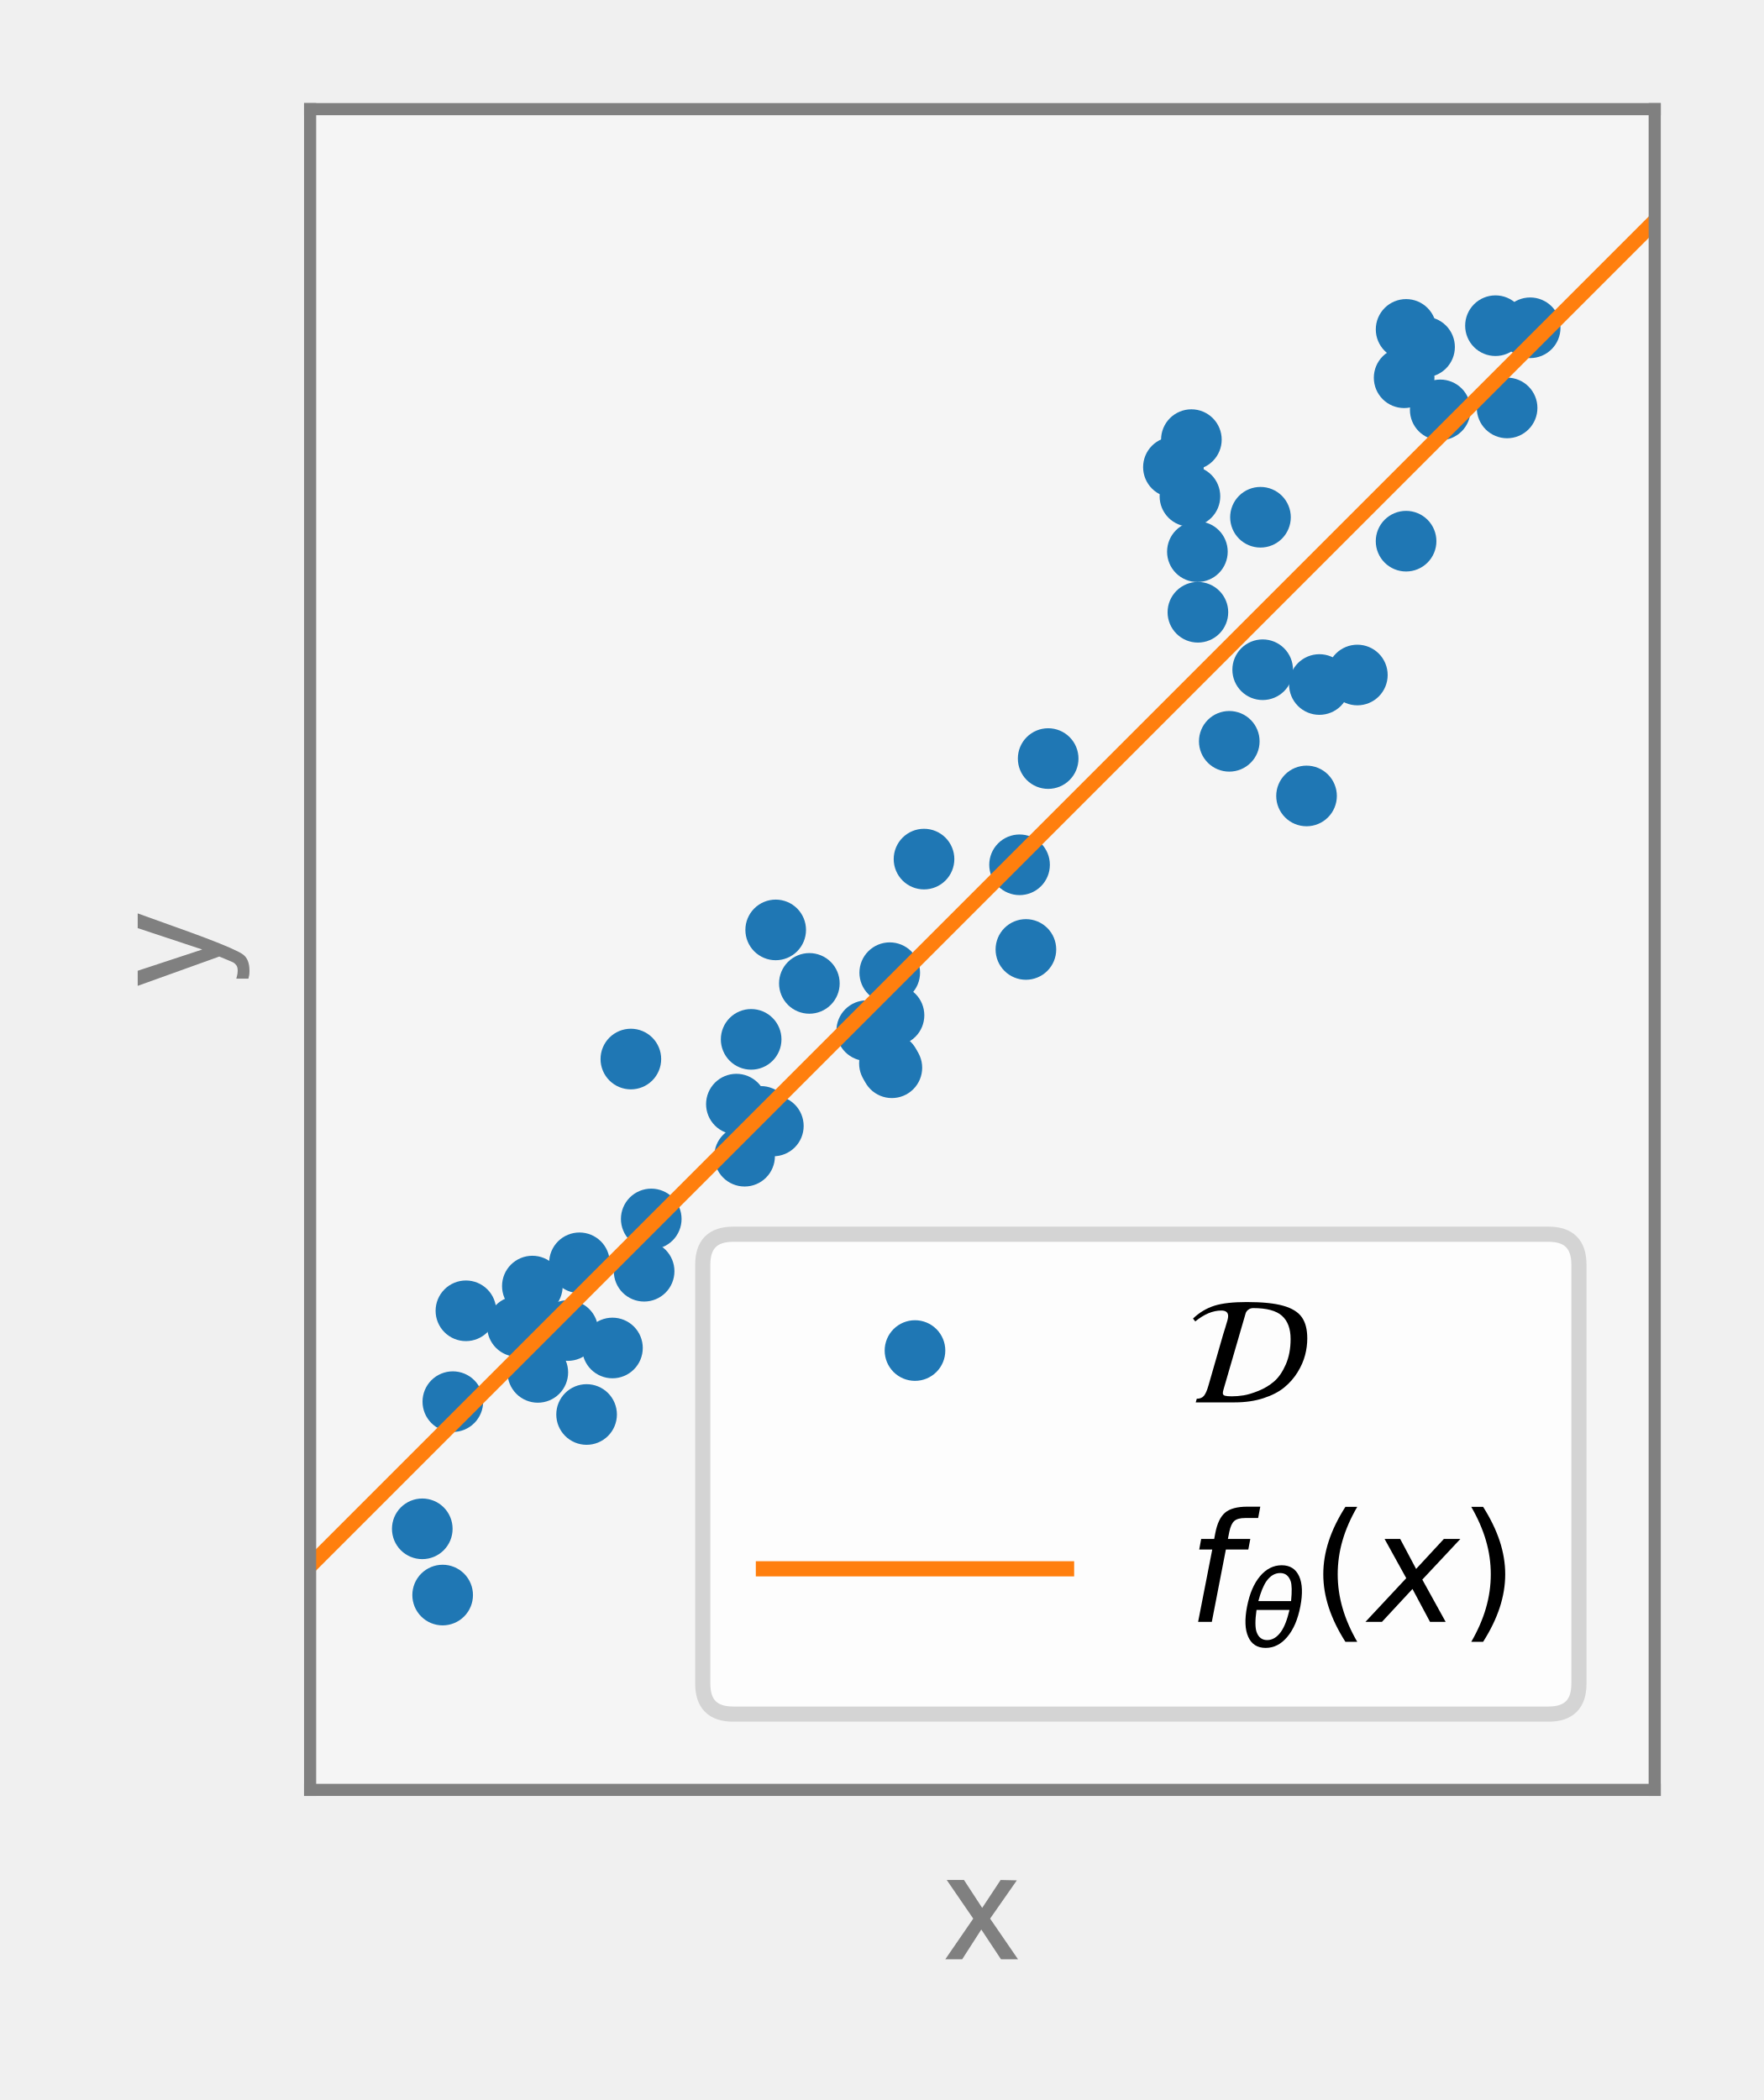
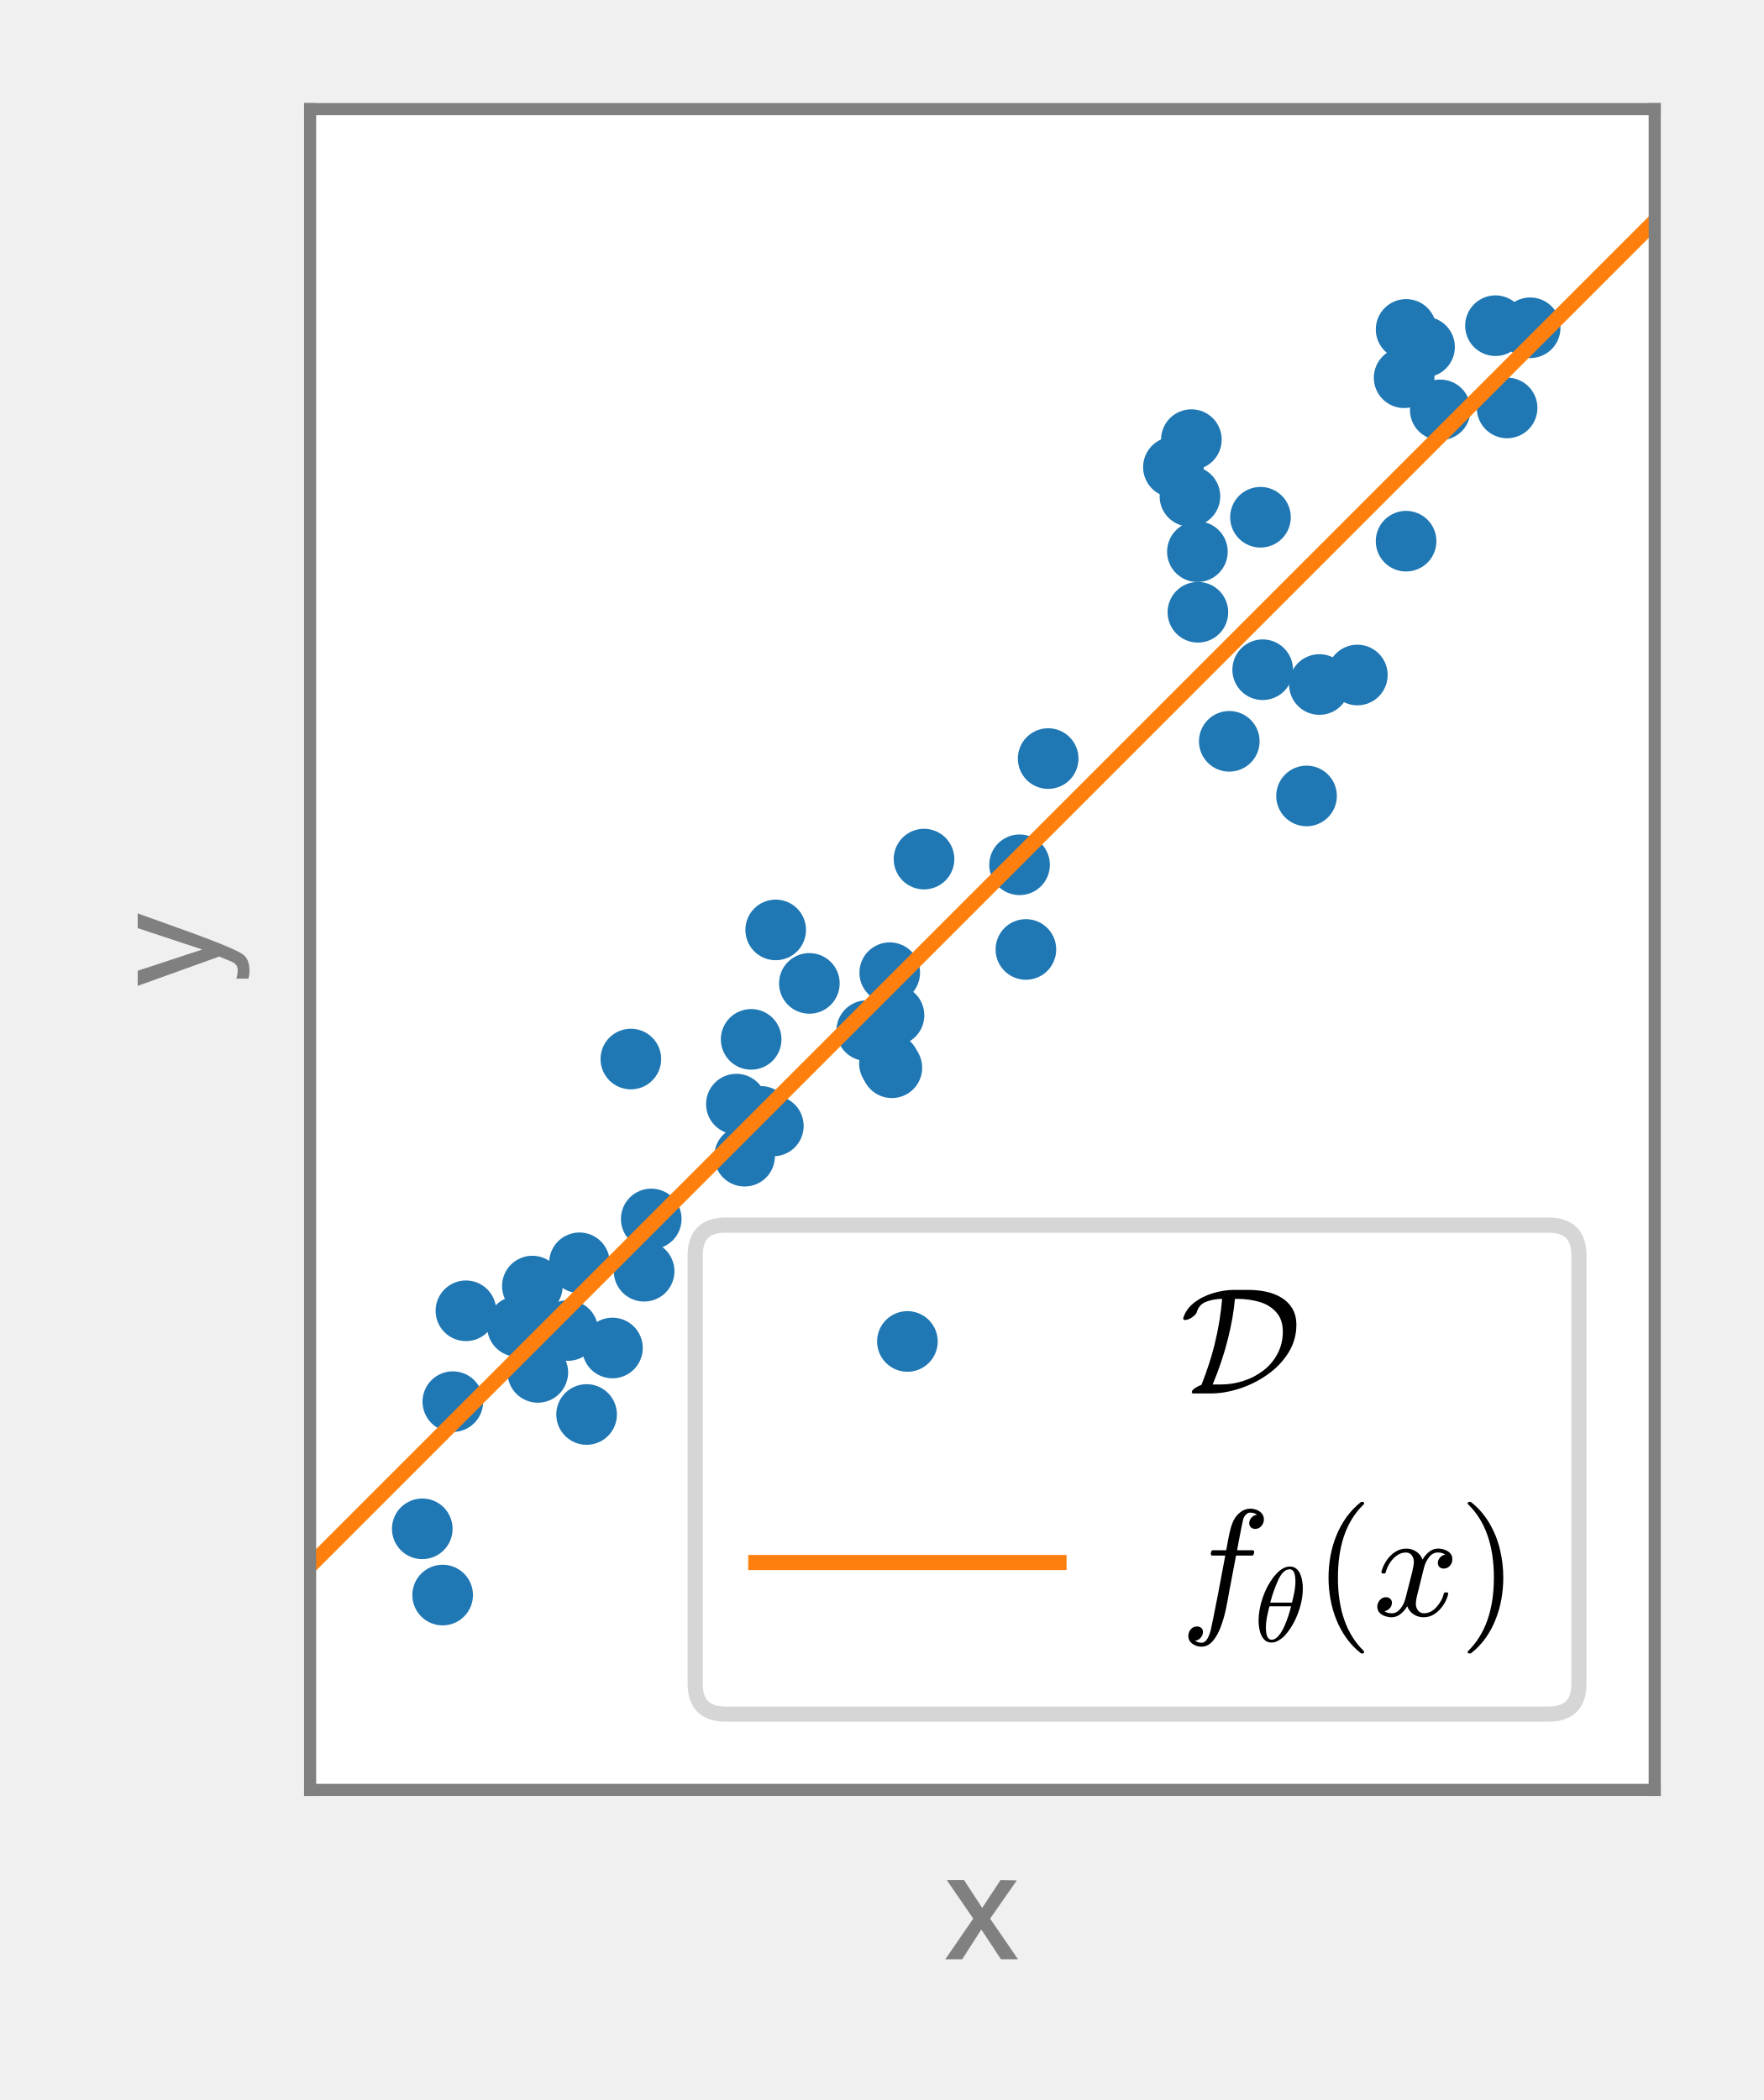
<svg xmlns="http://www.w3.org/2000/svg" xmlns:xlink="http://www.w3.org/1999/xlink" width="116.362pt" height="138.538pt" viewBox="0 0 116.362 138.538" version="1.1">
  <defs>
    <style type="text/css">*{stroke-linejoin: round; stroke-linecap: butt}</style>
  </defs>
  <g id="figure_1">
    <g id="patch_1">
      <path d="M 0 138.538  L 116.362 138.538  L 116.362 0  L 0 0  L 0 138.538  z " style="fill: none" />
    </g>
    <g id="axes_1">
      <g id="patch_2">
-         <path d="M 20.458 118.08  L 109.162 118.08  L 109.162 7.2  L 20.458 7.2  z " style="fill: #ffffff; fill-opacity: 0.333" />
+         <path d="M 20.458 118.08  L 109.162 118.08  L 109.162 7.2  L 20.458 7.2  z " style="fill: #ffffff" />
      </g>
      <g id="matplotlib.axis_1">
        <g id="text_1">
          <g style="fill: #808080" transform="translate(62.30981 129.2534) scale(0.1 -0.1)">
            <defs>
              <path id="Helvetica-78" d="M 94 3347  L 822 3347  L 1591 2169  L 2369 3347  L 3053 3331  L 1925 1716  L 3103 0  L 2384 0  L 1553 1256  L 747 0  L 34 0  L 1213 1716  L 94 3347  z " transform="scale(0.015625)" />
            </defs>
            <use xlink:href="#Helvetica-78" />
          </g>
        </g>
      </g>
      <g id="matplotlib.axis_2">
        <g id="text_2">
          <g style="fill: #808080" transform="translate(14.31406 65.14) rotate(-90) scale(0.1 -0.1)">
            <defs>
              <path id="Helvetica-79" d="M 2503 3347  L 3125 3347  Q 3006 3025 2597 1878  Q 2291 1016 2084 472  Q 1597 -809 1397 -1090  Q 1197 -1372 709 -1372  Q 591 -1372 527 -1362  Q 463 -1353 369 -1328  L 369 -816  Q 516 -856 581 -865  Q 647 -875 697 -875  Q 853 -875 926 -823  Q 1000 -772 1050 -697  Q 1066 -672 1162 -440  Q 1259 -209 1303 -97  L 66 3347  L 703 3347  L 1600 622  L 2503 3347  z M 1597 3428  L 1597 3428  z " transform="scale(0.015625)" />
            </defs>
            <use xlink:href="#Helvetica-79" />
          </g>
        </g>
      </g>
      <g id="line2d_1">
        <defs>
-           <path id="m509abae9b1" d="M 0 1.5  C 0.398 1.5 0.779 1.342 1.061 1.061  C 1.342 0.779 1.5 0.398 1.5 0  C 1.5 -0.398 1.342 -0.779 1.061 -1.061  C 0.779 -1.342 0.398 -1.5 0 -1.5  C -0.398 -1.5 -0.779 -1.342 -1.061 -1.061  C -1.342 -0.779 -1.5 -0.398 -1.5 0  C -1.5 0.398 -1.342 0.779 -1.061 1.061  C -0.779 1.342 -0.398 1.5 0 1.5  z " style="stroke: #1f77b4" />
+           <path id="m6b9d090dc5" d="M 0 1.5  C 0.398 1.5 0.779 1.342 1.061 1.061  C 1.342 0.779 1.5 0.398 1.5 0  C 1.5 -0.398 1.342 -0.779 1.061 -1.061  C 0.779 -1.342 0.398 -1.5 0 -1.5  C -0.398 -1.5 -0.779 -1.342 -1.061 -1.061  C -1.342 -0.779 -1.5 -0.398 -1.5 0  C -1.5 0.398 -1.342 0.779 -1.061 1.061  C -0.779 1.342 -0.398 1.5 0 1.5  z " style="stroke: #1f77b4" />
        </defs>
-         <g clip-path="url(#pd8f6f04c48)">
-           <use xlink:href="#m509abae9b1" x="58.676" y="70.157" style="fill: #1f77b4; stroke: #1f77b4" />
-           <use xlink:href="#m509abae9b1" x="81.096" y="48.905" style="fill: #1f77b4; stroke: #1f77b4" />
-           <use xlink:href="#m509abae9b1" x="27.858" y="100.857" style="fill: #1f77b4; stroke: #1f77b4" />
-           <use xlink:href="#m509abae9b1" x="50.198" y="73.649" style="fill: #1f77b4; stroke: #1f77b4" />
-           <use xlink:href="#m509abae9b1" x="38.698" y="93.315" style="fill: #1f77b4; stroke: #1f77b4" />
-           <use xlink:href="#m509abae9b1" x="34.675" y="87.346" style="fill: #1f77b4; stroke: #1f77b4" />
-           <use xlink:href="#m509abae9b1" x="41.618" y="69.866" style="fill: #1f77b4; stroke: #1f77b4" />
-           <use xlink:href="#m509abae9b1" x="53.394" y="64.875" style="fill: #1f77b4; stroke: #1f77b4" />
-           <use xlink:href="#m509abae9b1" x="57.179" y="67.993" style="fill: #1f77b4; stroke: #1f77b4" />
-           <use xlink:href="#m509abae9b1" x="67.679" y="62.636" style="fill: #1f77b4; stroke: #1f77b4" />
-           <use xlink:href="#m509abae9b1" x="58.837" y="70.44" style="fill: #1f77b4; stroke: #1f77b4" />
-           <use xlink:href="#m509abae9b1" x="78.501" y="32.742" style="fill: #1f77b4; stroke: #1f77b4" />
-           <use xlink:href="#m509abae9b1" x="42.963" y="80.415" style="fill: #1f77b4; stroke: #1f77b4" />
-           <use xlink:href="#m509abae9b1" x="92.76" y="35.702" style="fill: #1f77b4; stroke: #1f77b4" />
-           <use xlink:href="#m509abae9b1" x="29.874" y="92.468" style="fill: #1f77b4; stroke: #1f77b4" />
-           <use xlink:href="#m509abae9b1" x="77.411" y="30.818" style="fill: #1f77b4; stroke: #1f77b4" />
-           <use xlink:href="#m509abae9b1" x="58.697" y="64.169" style="fill: #1f77b4; stroke: #1f77b4" />
-           <use xlink:href="#m509abae9b1" x="69.148" y="50.043" style="fill: #1f77b4; stroke: #1f77b4" />
-           <use xlink:href="#m509abae9b1" x="38.227" y="83.308" style="fill: #1f77b4; stroke: #1f77b4" />
-           <use xlink:href="#m509abae9b1" x="42.493" y="83.864" style="fill: #1f77b4; stroke: #1f77b4" />
-           <use xlink:href="#m509abae9b1" x="87.041" y="45.158" style="fill: #1f77b4; stroke: #1f77b4" />
-           <use xlink:href="#m509abae9b1" x="99.424" y="26.912" style="fill: #1f77b4; stroke: #1f77b4" />
-           <use xlink:href="#m509abae9b1" x="51.018" y="74.28" style="fill: #1f77b4; stroke: #1f77b4" />
-           <use xlink:href="#m509abae9b1" x="79.026" y="40.391" style="fill: #1f77b4; stroke: #1f77b4" />
-           <use xlink:href="#m509abae9b1" x="92.632" y="24.92" style="fill: #1f77b4; stroke: #1f77b4" />
-           <use xlink:href="#m509abae9b1" x="93.979" y="22.892" style="fill: #1f77b4; stroke: #1f77b4" />
-           <use xlink:href="#m509abae9b1" x="34.136" y="87.506" style="fill: #1f77b4; stroke: #1f77b4" />
-           <use xlink:href="#m509abae9b1" x="30.737" y="86.474" style="fill: #1f77b4; stroke: #1f77b4" />
-           <use xlink:href="#m509abae9b1" x="40.404" y="88.927" style="fill: #1f77b4; stroke: #1f77b4" />
-           <use xlink:href="#m509abae9b1" x="92.762" y="21.731" style="fill: #1f77b4; stroke: #1f77b4" />
-           <use xlink:href="#m509abae9b1" x="35.12" y="84.843" style="fill: #1f77b4; stroke: #1f77b4" />
-           <use xlink:href="#m509abae9b1" x="58.978" y="66.979" style="fill: #1f77b4; stroke: #1f77b4" />
-           <use xlink:href="#m509abae9b1" x="98.657" y="21.486" style="fill: #1f77b4; stroke: #1f77b4" />
-           <use xlink:href="#m509abae9b1" x="67.261" y="57.051" style="fill: #1f77b4; stroke: #1f77b4" />
-           <use xlink:href="#m509abae9b1" x="78.993" y="36.395" style="fill: #1f77b4; stroke: #1f77b4" />
-           <use xlink:href="#m509abae9b1" x="51.173" y="61.347" style="fill: #1f77b4; stroke: #1f77b4" />
-           <use xlink:href="#m509abae9b1" x="78.596" y="29.002" style="fill: #1f77b4; stroke: #1f77b4" />
-           <use xlink:href="#m509abae9b1" x="89.545" y="44.531" style="fill: #1f77b4; stroke: #1f77b4" />
-           <use xlink:href="#m509abae9b1" x="29.202" y="105.227" style="fill: #1f77b4; stroke: #1f77b4" />
-           <use xlink:href="#m509abae9b1" x="83.3" y="44.182" style="fill: #1f77b4; stroke: #1f77b4" />
-           <use xlink:href="#m509abae9b1" x="100.946" y="21.624" style="fill: #1f77b4; stroke: #1f77b4" />
-           <use xlink:href="#m509abae9b1" x="83.154" y="34.123" style="fill: #1f77b4; stroke: #1f77b4" />
-           <use xlink:href="#m509abae9b1" x="48.58" y="72.84" style="fill: #1f77b4; stroke: #1f77b4" />
-           <use xlink:href="#m509abae9b1" x="86.193" y="52.509" style="fill: #1f77b4; stroke: #1f77b4" />
-           <use xlink:href="#m509abae9b1" x="35.48" y="90.537" style="fill: #1f77b4; stroke: #1f77b4" />
-           <use xlink:href="#m509abae9b1" x="60.958" y="56.675" style="fill: #1f77b4; stroke: #1f77b4" />
-           <use xlink:href="#m509abae9b1" x="95.013" y="27.04" style="fill: #1f77b4; stroke: #1f77b4" />
-           <use xlink:href="#m509abae9b1" x="49.554" y="68.567" style="fill: #1f77b4; stroke: #1f77b4" />
-           <use xlink:href="#m509abae9b1" x="49.122" y="76.275" style="fill: #1f77b4; stroke: #1f77b4" />
-           <use xlink:href="#m509abae9b1" x="37.462" y="87.776" style="fill: #1f77b4; stroke: #1f77b4" />
+         <g clip-path="url(#p15db3b45ee)">
+           <use xlink:href="#m6b9d090dc5" x="58.676" y="70.157" style="fill: #1f77b4; stroke: #1f77b4" />
+           <use xlink:href="#m6b9d090dc5" x="81.096" y="48.905" style="fill: #1f77b4; stroke: #1f77b4" />
+           <use xlink:href="#m6b9d090dc5" x="27.858" y="100.857" style="fill: #1f77b4; stroke: #1f77b4" />
+           <use xlink:href="#m6b9d090dc5" x="50.198" y="73.649" style="fill: #1f77b4; stroke: #1f77b4" />
+           <use xlink:href="#m6b9d090dc5" x="38.698" y="93.315" style="fill: #1f77b4; stroke: #1f77b4" />
+           <use xlink:href="#m6b9d090dc5" x="34.675" y="87.346" style="fill: #1f77b4; stroke: #1f77b4" />
+           <use xlink:href="#m6b9d090dc5" x="41.618" y="69.866" style="fill: #1f77b4; stroke: #1f77b4" />
+           <use xlink:href="#m6b9d090dc5" x="53.394" y="64.875" style="fill: #1f77b4; stroke: #1f77b4" />
+           <use xlink:href="#m6b9d090dc5" x="57.179" y="67.993" style="fill: #1f77b4; stroke: #1f77b4" />
+           <use xlink:href="#m6b9d090dc5" x="67.679" y="62.636" style="fill: #1f77b4; stroke: #1f77b4" />
+           <use xlink:href="#m6b9d090dc5" x="58.837" y="70.44" style="fill: #1f77b4; stroke: #1f77b4" />
+           <use xlink:href="#m6b9d090dc5" x="78.501" y="32.742" style="fill: #1f77b4; stroke: #1f77b4" />
+           <use xlink:href="#m6b9d090dc5" x="42.963" y="80.415" style="fill: #1f77b4; stroke: #1f77b4" />
+           <use xlink:href="#m6b9d090dc5" x="92.76" y="35.702" style="fill: #1f77b4; stroke: #1f77b4" />
+           <use xlink:href="#m6b9d090dc5" x="29.874" y="92.468" style="fill: #1f77b4; stroke: #1f77b4" />
+           <use xlink:href="#m6b9d090dc5" x="77.411" y="30.818" style="fill: #1f77b4; stroke: #1f77b4" />
+           <use xlink:href="#m6b9d090dc5" x="58.697" y="64.169" style="fill: #1f77b4; stroke: #1f77b4" />
+           <use xlink:href="#m6b9d090dc5" x="69.148" y="50.043" style="fill: #1f77b4; stroke: #1f77b4" />
+           <use xlink:href="#m6b9d090dc5" x="38.227" y="83.308" style="fill: #1f77b4; stroke: #1f77b4" />
+           <use xlink:href="#m6b9d090dc5" x="42.493" y="83.864" style="fill: #1f77b4; stroke: #1f77b4" />
+           <use xlink:href="#m6b9d090dc5" x="87.041" y="45.158" style="fill: #1f77b4; stroke: #1f77b4" />
+           <use xlink:href="#m6b9d090dc5" x="99.424" y="26.912" style="fill: #1f77b4; stroke: #1f77b4" />
+           <use xlink:href="#m6b9d090dc5" x="51.018" y="74.28" style="fill: #1f77b4; stroke: #1f77b4" />
+           <use xlink:href="#m6b9d090dc5" x="79.026" y="40.391" style="fill: #1f77b4; stroke: #1f77b4" />
+           <use xlink:href="#m6b9d090dc5" x="92.632" y="24.92" style="fill: #1f77b4; stroke: #1f77b4" />
+           <use xlink:href="#m6b9d090dc5" x="93.979" y="22.892" style="fill: #1f77b4; stroke: #1f77b4" />
+           <use xlink:href="#m6b9d090dc5" x="34.136" y="87.506" style="fill: #1f77b4; stroke: #1f77b4" />
+           <use xlink:href="#m6b9d090dc5" x="30.737" y="86.474" style="fill: #1f77b4; stroke: #1f77b4" />
+           <use xlink:href="#m6b9d090dc5" x="40.404" y="88.927" style="fill: #1f77b4; stroke: #1f77b4" />
+           <use xlink:href="#m6b9d090dc5" x="92.762" y="21.731" style="fill: #1f77b4; stroke: #1f77b4" />
+           <use xlink:href="#m6b9d090dc5" x="35.12" y="84.843" style="fill: #1f77b4; stroke: #1f77b4" />
+           <use xlink:href="#m6b9d090dc5" x="58.978" y="66.979" style="fill: #1f77b4; stroke: #1f77b4" />
+           <use xlink:href="#m6b9d090dc5" x="98.657" y="21.486" style="fill: #1f77b4; stroke: #1f77b4" />
+           <use xlink:href="#m6b9d090dc5" x="67.261" y="57.051" style="fill: #1f77b4; stroke: #1f77b4" />
+           <use xlink:href="#m6b9d090dc5" x="78.993" y="36.395" style="fill: #1f77b4; stroke: #1f77b4" />
+           <use xlink:href="#m6b9d090dc5" x="51.173" y="61.347" style="fill: #1f77b4; stroke: #1f77b4" />
+           <use xlink:href="#m6b9d090dc5" x="78.596" y="29.002" style="fill: #1f77b4; stroke: #1f77b4" />
+           <use xlink:href="#m6b9d090dc5" x="89.545" y="44.531" style="fill: #1f77b4; stroke: #1f77b4" />
+           <use xlink:href="#m6b9d090dc5" x="29.202" y="105.227" style="fill: #1f77b4; stroke: #1f77b4" />
+           <use xlink:href="#m6b9d090dc5" x="83.3" y="44.182" style="fill: #1f77b4; stroke: #1f77b4" />
+           <use xlink:href="#m6b9d090dc5" x="100.946" y="21.624" style="fill: #1f77b4; stroke: #1f77b4" />
+           <use xlink:href="#m6b9d090dc5" x="83.154" y="34.123" style="fill: #1f77b4; stroke: #1f77b4" />
+           <use xlink:href="#m6b9d090dc5" x="48.58" y="72.84" style="fill: #1f77b4; stroke: #1f77b4" />
+           <use xlink:href="#m6b9d090dc5" x="86.193" y="52.509" style="fill: #1f77b4; stroke: #1f77b4" />
+           <use xlink:href="#m6b9d090dc5" x="35.48" y="90.537" style="fill: #1f77b4; stroke: #1f77b4" />
+           <use xlink:href="#m6b9d090dc5" x="60.958" y="56.675" style="fill: #1f77b4; stroke: #1f77b4" />
+           <use xlink:href="#m6b9d090dc5" x="95.013" y="27.04" style="fill: #1f77b4; stroke: #1f77b4" />
+           <use xlink:href="#m6b9d090dc5" x="49.554" y="68.567" style="fill: #1f77b4; stroke: #1f77b4" />
+           <use xlink:href="#m6b9d090dc5" x="49.122" y="76.275" style="fill: #1f77b4; stroke: #1f77b4" />
+           <use xlink:href="#m6b9d090dc5" x="37.462" y="87.776" style="fill: #1f77b4; stroke: #1f77b4" />
        </g>
      </g>
      <g id="line2d_2">
-         <path d="M 20.458 103.296  L 109.162 14.592  " clip-path="url(#pd8f6f04c48)" style="fill: none; stroke: #ff7f0e; stroke-linecap: square" />
+         <path d="M 20.458 103.296  L 109.162 14.592  " clip-path="url(#p15db3b45ee)" style="fill: none; stroke: #ff7f0e; stroke-linecap: square" />
      </g>
      <g id="patch_3">
        <path d="M 20.458 118.08  L 20.458 7.2  " style="fill: none; stroke: #808080; stroke-width: 0.8; stroke-linejoin: miter; stroke-linecap: square" />
      </g>
      <g id="patch_4">
        <path d="M 109.162 118.08  L 109.162 7.2  " style="fill: none; stroke: #808080; stroke-width: 0.8; stroke-linejoin: miter; stroke-linecap: square" />
      </g>
      <g id="patch_5">
        <path d="M 20.458 118.08  L 109.162 118.08  " style="fill: none; stroke: #808080; stroke-width: 0.8; stroke-linejoin: miter; stroke-linecap: square" />
      </g>
      <g id="patch_6">
        <path d="M 20.458 7.2  L 109.162 7.2  " style="fill: none; stroke: #808080; stroke-width: 0.8; stroke-linejoin: miter; stroke-linecap: square" />
      </g>
      <g id="legend_1">
        <g id="patch_7">
-           <path d="M 48.362 113.08  L 102.162 113.08  Q 104.162 113.08 104.162 111.08  L 104.162 83.422  Q 104.162 81.422 102.162 81.422  L 48.362 81.422  Q 46.362 81.422 46.362 83.422  L 46.362 111.08  Q 46.362 113.08 48.362 113.08  z " style="fill: #ffffff; opacity: 0.8; stroke: #cccccc; stroke-linejoin: miter" />
+           <path d="M 47.862 113.08  L 102.162 113.08  Q 104.162 113.08 104.162 111.08  L 104.162 82.822  Q 104.162 80.822 102.162 80.822  L 47.862 80.822  Q 45.862 80.822 45.862 82.822  L 45.862 111.08  Q 45.862 113.08 47.862 113.08  z " style="fill: #ffffff; opacity: 0.8; stroke: #cccccc; stroke-linejoin: miter" />
        </g>
        <g id="line2d_3">
          <g>
-             <use xlink:href="#m509abae9b1" x="60.362" y="89.096" style="fill: #1f77b4; stroke: #1f77b4" />
+             <use xlink:href="#m6b9d090dc5" x="59.862" y="88.496" style="fill: #1f77b4; stroke: #1f77b4" />
          </g>
        </g>
        <g id="text_3">
-           <g transform="translate(78.36181 92.59562) scale(0.1 -0.1)">
+           <g transform="translate(77.86181 91.99563) scale(0.1 -0.1)">
            <defs>
-               <path id="STIXNonUnicode-Italic-e230" d="M 314 3418  L 218 3539  Q 621 3923 1126 4083  Q 1619 4237 2490 4237  Q 3475 4237 4028 4080  Q 4582 3923 4812 3596  Q 5043 3270 5043 2701  Q 5043 2349 4950 1993  Q 4858 1638 4634 1273  Q 4410 909 4070 630  Q 3731 352 3190 176  Q 2650 0 1978 0  L 333 0  L 378 154  Q 576 154 678 275  Q 781 397 870 710  L 1491 2867  Q 1517 2957 1581 3155  Q 1645 3354 1673 3466  Q 1702 3578 1702 3642  Q 1702 3878 1414 3878  Q 877 3878 314 3418  z M 2438 3750  L 1510 557  Q 1478 454 1478 390  Q 1478 307 1568 281  Q 1658 256 1856 256  Q 2093 256 2355 297  Q 2618 339 2989 489  Q 3360 640 3645 886  Q 3930 1133 4134 1597  Q 4339 2061 4339 2675  Q 4339 3328 3977 3654  Q 3616 3981 2758 3981  Q 2643 3981 2553 3913  Q 2464 3846 2438 3750  z " transform="scale(0.015625)" />
+               <path id="Cmsy10-44" d="M 488 50  Q 488 141 634 233  Q 781 325 897 366  Q 1263 1300 1447 2059  Q 1694 3056 1766 3994  Q 1425 3994 1094 3872  Q 922 3803 833 3695  Q 744 3588 684 3397  Q 622 3291 472 3197  Q 322 3103 206 3103  L 166 3103  Q 122 3131 122 3169  Q 234 3556 581 3828  Q 928 4100 1387 4236  Q 1847 4372 2259 4372  L 2888 4372  Q 3269 4372 3622 4297  Q 3975 4222 4267 4048  Q 4559 3875 4731 3587  Q 4903 3300 4903 2894  Q 4903 2266 4572 1728  Q 4241 1191 3691 802  Q 3141 413 2506 206  Q 1872 0 1281 0  L 531 0  Q 519 6 503 18  Q 488 31 488 50  z M 1369 378  L 1691 378  Q 2194 378 2662 528  Q 3131 678 3509 968  Q 3888 1259 4109 1681  Q 4331 2103 4331 2613  Q 4331 3119 4053 3430  Q 3775 3741 3337 3867  Q 2900 3994 2406 3994  L 2309 3994  Q 2238 3200 2016 2316  Q 1775 1353 1369 378  z " transform="scale(0.015625)" />
            </defs>
-             <use xlink:href="#STIXNonUnicode-Italic-e230" transform="translate(0 0.796875)" />
+             <use xlink:href="#Cmsy10-44" transform="translate(0 0.6875)" />
          </g>
        </g>
        <g id="line2d_4">
-           <path d="M 50.362 103.496  L 60.362 103.496  L 70.362 103.496  " style="fill: none; stroke: #ff7f0e; stroke-linecap: square" />
+           <path d="M 49.862 103.08  L 59.862 103.08  L 69.862 103.08  " style="fill: none; stroke: #ff7f0e; stroke-linecap: square" />
        </g>
        <g id="text_4">
-           <g transform="translate(78.36181 106.9956) scale(0.1 -0.1)">
+           <g transform="translate(77.86181 106.58) scale(0.1 -0.1)">
            <defs>
-               <path id="DejaVuSans-Oblique-66" d="M 3059 4863  L 2969 4384  L 2419 4384  Q 2106 4384 1964 4261  Q 1822 4138 1753 3809  L 1691 3500  L 2638 3500  L 2553 3053  L 1606 3053  L 1013 0  L 434 0  L 1031 3053  L 481 3053  L 563 3500  L 1113 3500  L 1159 3744  Q 1278 4363 1576 4613  Q 1875 4863 2516 4863  L 3059 4863  z " transform="scale(0.015625)" />
-               <path id="DejaVuSans-Oblique-3b8" d="M 2913 2219  L 925 2219  Q 791 1284 928 888  Q 1100 400 1566 400  Q 2034 400 2391 891  Q 2703 1322 2913 2219  z M 3009 2750  Q 3094 3638 2984 3950  Q 2813 4444 2353 4444  Q 1875 4444 1525 3956  Q 1250 3563 1034 2750  L 3009 2750  z M 2444 4913  Q 3194 4913 3494 4250  Q 3794 3591 3566 2422  Q 3341 1256 2781 594  Q 2225 -72 1475 -72  Q 722 -72 425 594  Q 128 1256 353 2422  Q 581 3591 1134 4250  Q 1691 4913 2444 4913  z " transform="scale(0.015625)" />
-               <path id="DejaVuSans-28" d="M 1984 4856  Q 1566 4138 1362 3434  Q 1159 2731 1159 2009  Q 1159 1288 1364 580  Q 1569 -128 1984 -844  L 1484 -844  Q 1016 -109 783 600  Q 550 1309 550 2009  Q 550 2706 781 3412  Q 1013 4119 1484 4856  L 1984 4856  z " transform="scale(0.015625)" />
-               <path id="DejaVuSans-Oblique-78" d="M 3841 3500  L 2234 1784  L 3219 0  L 2559 0  L 1819 1388  L 531 0  L -166 0  L 1556 1844  L 641 3500  L 1300 3500  L 1972 2234  L 3144 3500  L 3841 3500  z " transform="scale(0.015625)" />
-               <path id="DejaVuSans-29" d="M 513 4856  L 1013 4856  Q 1481 4119 1714 3412  Q 1947 2706 1947 2009  Q 1947 1309 1714 600  Q 1481 -109 1013 -844  L 513 -844  Q 928 -128 1133 580  Q 1338 1288 1338 2009  Q 1338 2731 1133 3434  Q 928 4138 513 4856  z " transform="scale(0.015625)" />
+               <path id="Cmmi10-66" d="M 622 -1056  Q 741 -1147 909 -1147  Q 1138 -1147 1281 -641  Q 1341 -397 1606 966  L 1900 2534  L 1350 2534  Q 1288 2534 1288 2619  Q 1313 2759 1369 2759  L 1941 2759  L 2016 3175  Q 2053 3369 2084 3508  Q 2116 3647 2152 3765  Q 2188 3884 2259 4031  Q 2369 4241 2555 4377  Q 2741 4513 2956 4513  Q 3097 4513 3230 4461  Q 3363 4409 3447 4306  Q 3531 4203 3531 4063  Q 3531 3900 3423 3779  Q 3316 3659 3163 3659  Q 3059 3659 2986 3723  Q 2913 3788 2913 3891  Q 2913 4031 3008 4136  Q 3103 4241 3244 4256  Q 3125 4347 2950 4347  Q 2853 4347 2767 4256  Q 2681 4166 2656 4063  Q 2616 3900 2478 3181  L 2400 2759  L 3059 2759  Q 3122 2759 3122 2675  Q 3119 2659 3109 2620  Q 3100 2581 3083 2557  Q 3066 2534 3041 2534  L 2356 2534  L 2059 972  Q 2003 631 1929 279  Q 1856 -72 1723 -442  Q 1591 -813 1384 -1063  Q 1178 -1313 897 -1313  Q 681 -1313 511 -1189  Q 341 -1066 341 -863  Q 341 -700 445 -579  Q 550 -459 709 -459  Q 816 -459 887 -523  Q 959 -588 959 -691  Q 959 -828 857 -942  Q 756 -1056 622 -1056  z " transform="scale(0.015625)" />
+               <path id="Cmmi10-b5" d="M 1031 -72  Q 741 -72 566 140  Q 391 353 323 653  Q 256 953 256 1247  L 256 1253  Q 256 1572 317 1915  Q 378 2259 493 2601  Q 609 2944 744 3213  Q 838 3400 986 3631  Q 1134 3863 1317 4064  Q 1500 4266 1711 4389  Q 1922 4513 2138 4513  L 2144 4513  Q 2375 4513 2529 4384  Q 2684 4256 2770 4056  Q 2856 3856 2890 3628  Q 2925 3400 2925 3194  Q 2925 2709 2794 2204  Q 2663 1700 2431 1228  Q 2344 1050 2189 809  Q 2034 569 1861 378  Q 1688 188 1472 58  Q 1256 -72 1038 -72  L 1031 -72  z M 1044 97  Q 1256 97 1451 323  Q 1647 550 1794 873  Q 1941 1197 2052 1536  Q 2163 1875 2216 2113  L 909 2113  Q 809 1709 753 1417  Q 697 1125 697 844  Q 697 97 1044 97  z M 959 2338  L 2272 2338  Q 2341 2619 2381 2808  Q 2422 2997 2450 3206  Q 2478 3416 2478 3597  Q 2478 4347 2138 4347  Q 1731 4347 1436 3692  Q 1141 3038 959 2338  z " transform="scale(0.015625)" />
+               <path id="Cmr10-28" d="M 1984 -1588  Q 1628 -1306 1370 -942  Q 1113 -578 948 -165  Q 784 247 703 697  Q 622 1147 622 1600  Q 622 2059 703 2509  Q 784 2959 951 3375  Q 1119 3791 1378 4153  Q 1638 4516 1984 4788  Q 1984 4800 2016 4800  L 2075 4800  Q 2094 4800 2109 4783  Q 2125 4766 2125 4744  Q 2125 4716 2113 4703  Q 1800 4397 1592 4047  Q 1384 3697 1257 3301  Q 1131 2906 1075 2482  Q 1019 2059 1019 1600  Q 1019 -434 2106 -1491  Q 2125 -1509 2125 -1544  Q 2125 -1559 2108 -1579  Q 2091 -1600 2075 -1600  L 2016 -1600  Q 1984 -1600 1984 -1588  z " transform="scale(0.015625)" />
+               <path id="Cmmi10-78" d="M 500 184  Q 613 97 819 97  Q 1019 97 1172 289  Q 1325 481 1381 709  L 1672 1844  Q 1741 2153 1741 2266  Q 1741 2425 1652 2544  Q 1563 2663 1403 2663  Q 1200 2663 1022 2536  Q 844 2409 722 2214  Q 600 2019 550 1819  Q 538 1778 500 1778  L 422 1778  Q 372 1778 372 1838  L 372 1856  Q 434 2094 584 2320  Q 734 2547 951 2687  Q 1169 2828 1416 2828  Q 1650 2828 1839 2703  Q 2028 2578 2106 2363  Q 2216 2559 2386 2693  Q 2556 2828 2759 2828  Q 2897 2828 3040 2779  Q 3184 2731 3275 2631  Q 3366 2531 3366 2381  Q 3366 2219 3261 2101  Q 3156 1984 2994 1984  Q 2891 1984 2822 2050  Q 2753 2116 2753 2216  Q 2753 2350 2845 2451  Q 2938 2553 3066 2572  Q 2950 2663 2747 2663  Q 2541 2663 2389 2472  Q 2238 2281 2175 2047  L 1894 916  Q 1825 659 1825 494  Q 1825 331 1917 214  Q 2009 97 2163 97  Q 2463 97 2698 361  Q 2934 625 3009 941  Q 3022 978 3059 978  L 3138 978  Q 3163 978 3178 961  Q 3194 944 3194 922  Q 3194 916 3188 903  Q 3097 522 2806 225  Q 2516 -72 2150 -72  Q 1916 -72 1727 54  Q 1538 181 1459 397  Q 1359 209 1182 68  Q 1006 -72 806 -72  Q 669 -72 523 -23  Q 378 25 287 125  Q 197 225 197 378  Q 197 528 301 651  Q 406 775 563 775  Q 669 775 741 711  Q 813 647 813 544  Q 813 409 723 309  Q 634 209 500 184  z " transform="scale(0.015625)" />
+               <path id="Cmr10-29" d="M 416 -1600  Q 359 -1600 359 -1544  Q 359 -1516 372 -1503  Q 1466 -434 1466 1600  Q 1466 3634 384 4691  Q 359 4706 359 4744  Q 359 4766 376 4783  Q 394 4800 416 4800  L 475 4800  Q 494 4800 506 4788  Q 966 4425 1272 3906  Q 1578 3388 1720 2800  Q 1863 2213 1863 1600  Q 1863 1147 1786 708  Q 1709 269 1542 -157  Q 1375 -584 1119 -945  Q 863 -1306 506 -1588  Q 494 -1600 475 -1600  L 416 -1600  z " transform="scale(0.015625)" />
            </defs>
-             <use xlink:href="#DejaVuSans-Oblique-66" transform="translate(0 0.015625)" />
-             <use xlink:href="#DejaVuSans-Oblique-3b8" transform="translate(35.20508 -16.39062) scale(0.7)" />
-             <use xlink:href="#DejaVuSans-28" transform="translate(80.7666 0.015625)" />
-             <use xlink:href="#DejaVuSans-Oblique-78" transform="translate(119.7803 0.015625)" />
-             <use xlink:href="#DejaVuSans-29" transform="translate(178.96 0.015625)" />
+             <use xlink:href="#Cmmi10-66" />
+             <use xlink:href="#Cmmi10-b5" transform="translate(48.87695 -17.00625) scale(0.7)" />
+             <use xlink:href="#Cmr10-28" transform="translate(88.10098 0)" />
+             <use xlink:href="#Cmmi10-78" transform="translate(126.9193 0)" />
+             <use xlink:href="#Cmr10-29" transform="translate(183.9994 0)" />
          </g>
        </g>
      </g>
    </g>
  </g>
  <defs>
-     <clipPath id="pd8f6f04c48">
+     <clipPath id="p15db3b45ee">
      <rect x="20.458" y="7.2" width="88.704" height="110.88" />
    </clipPath>
  </defs>
</svg>
